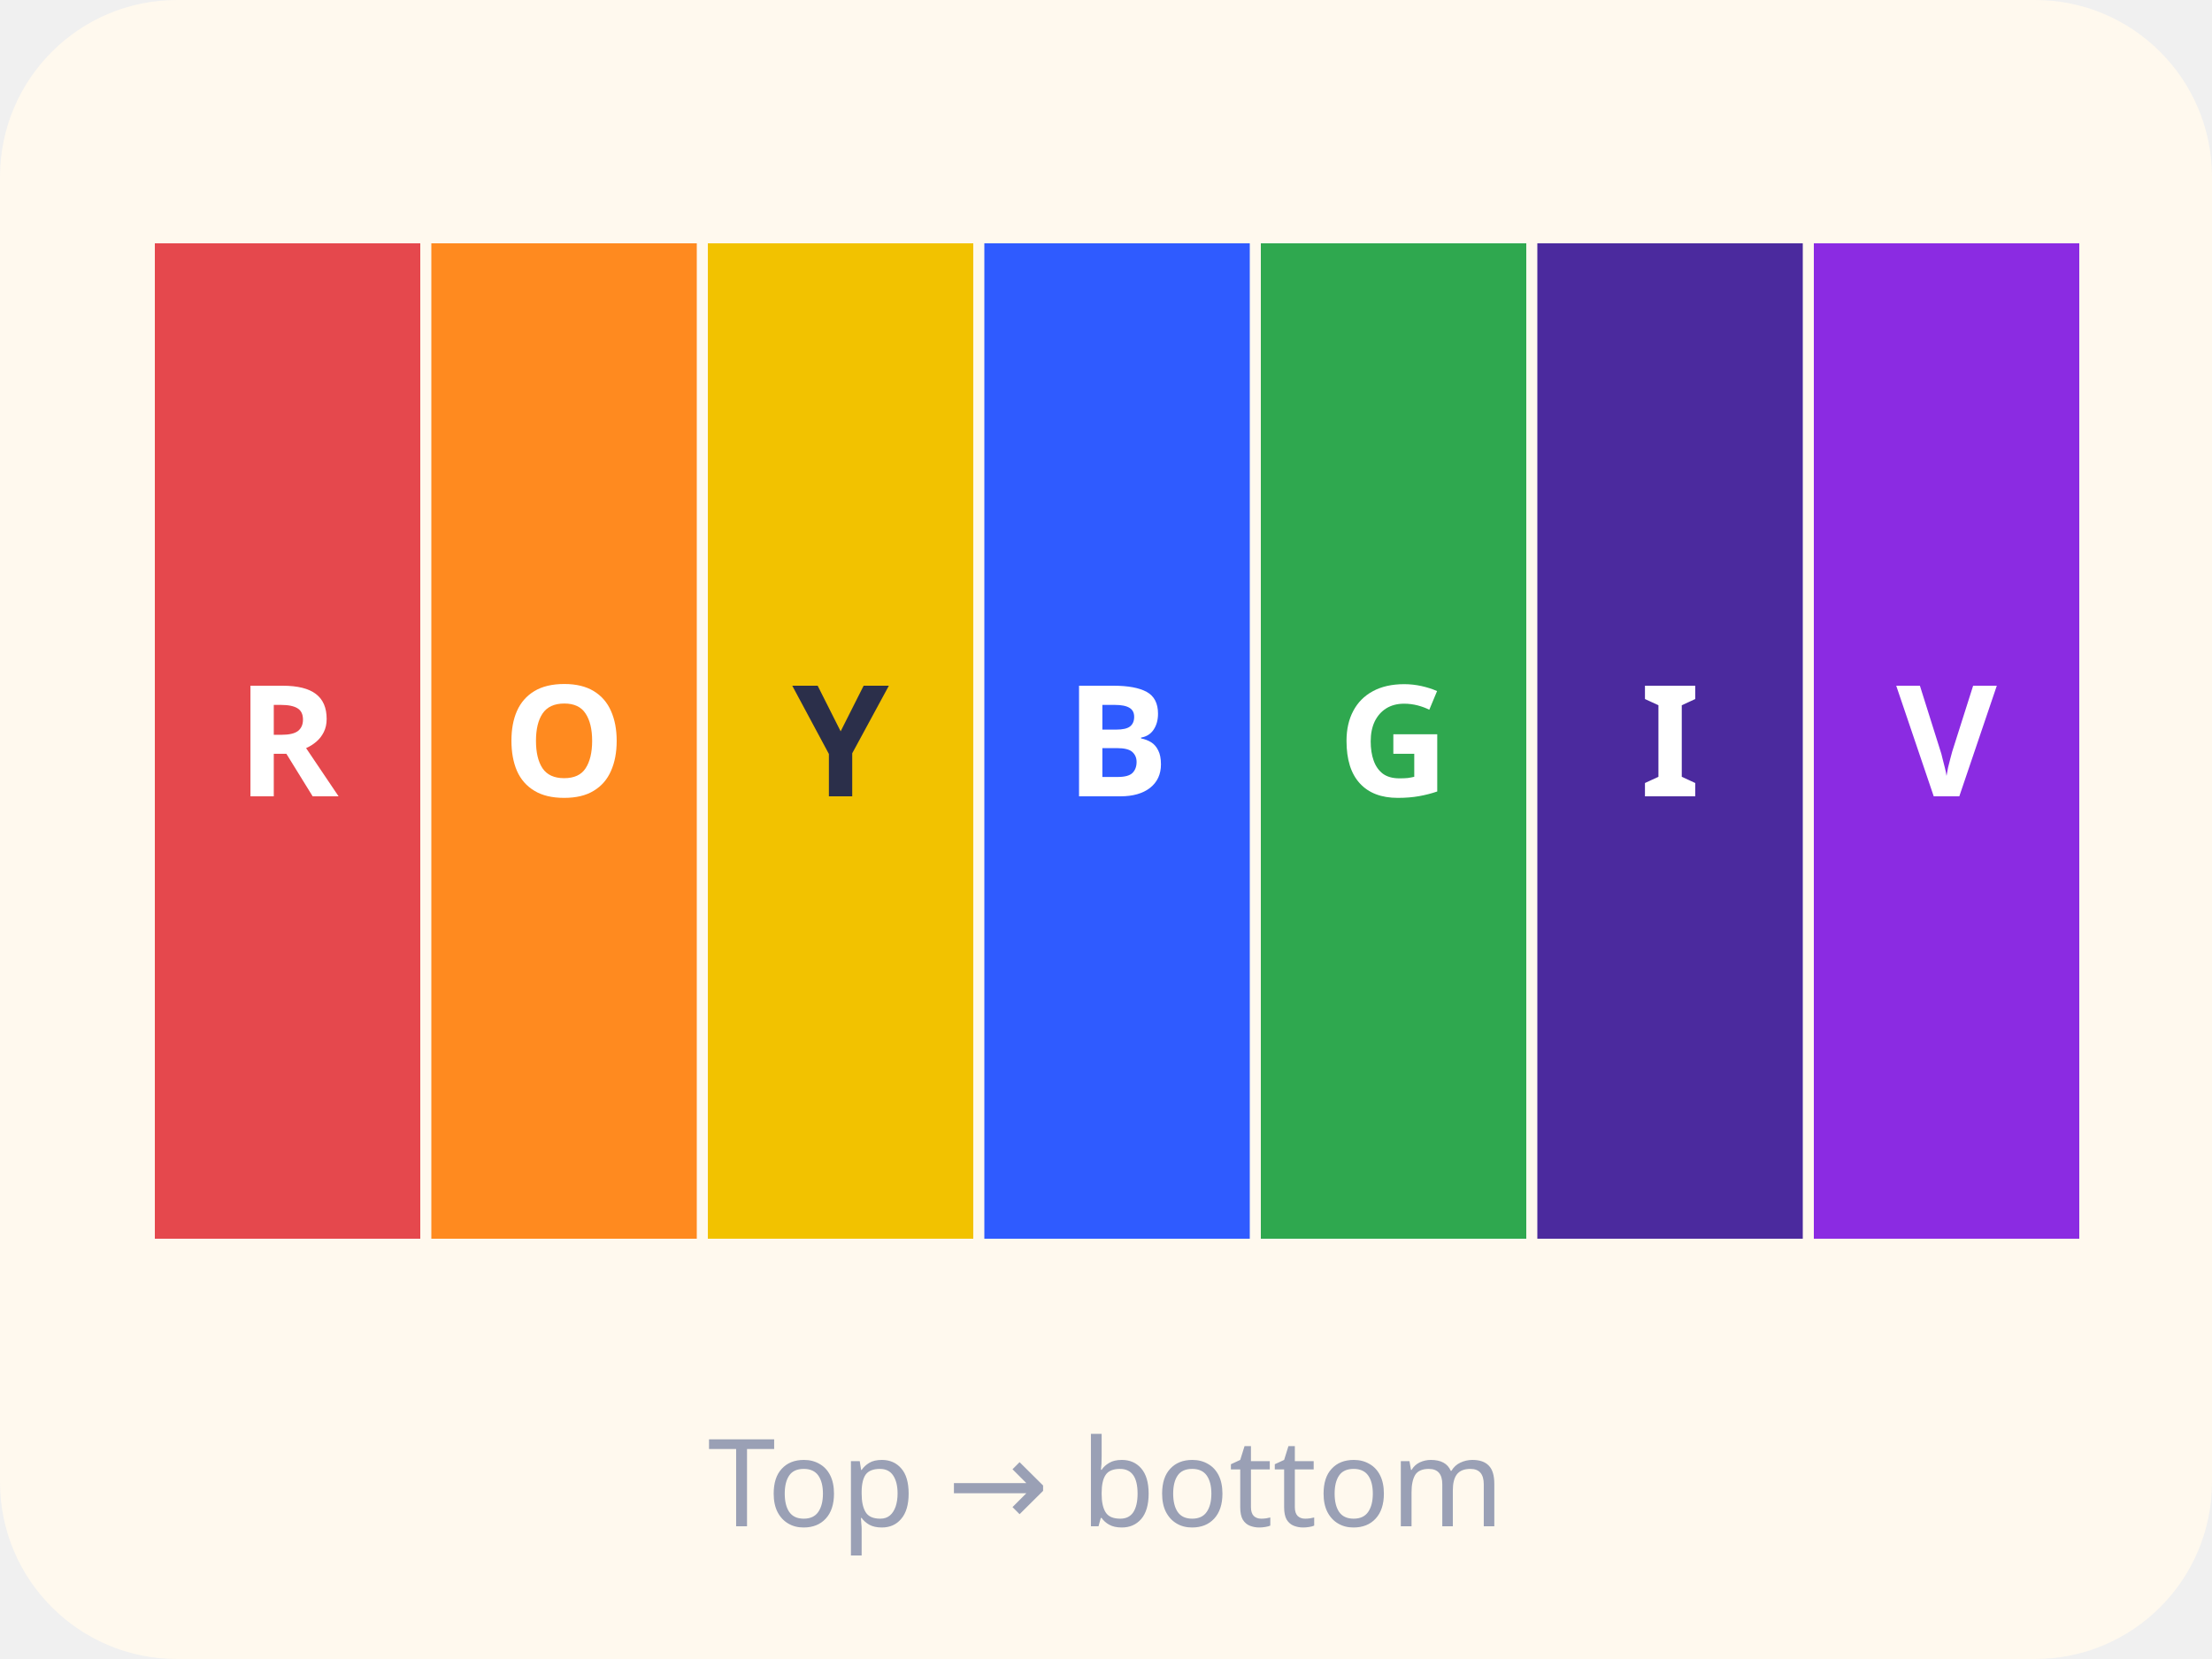
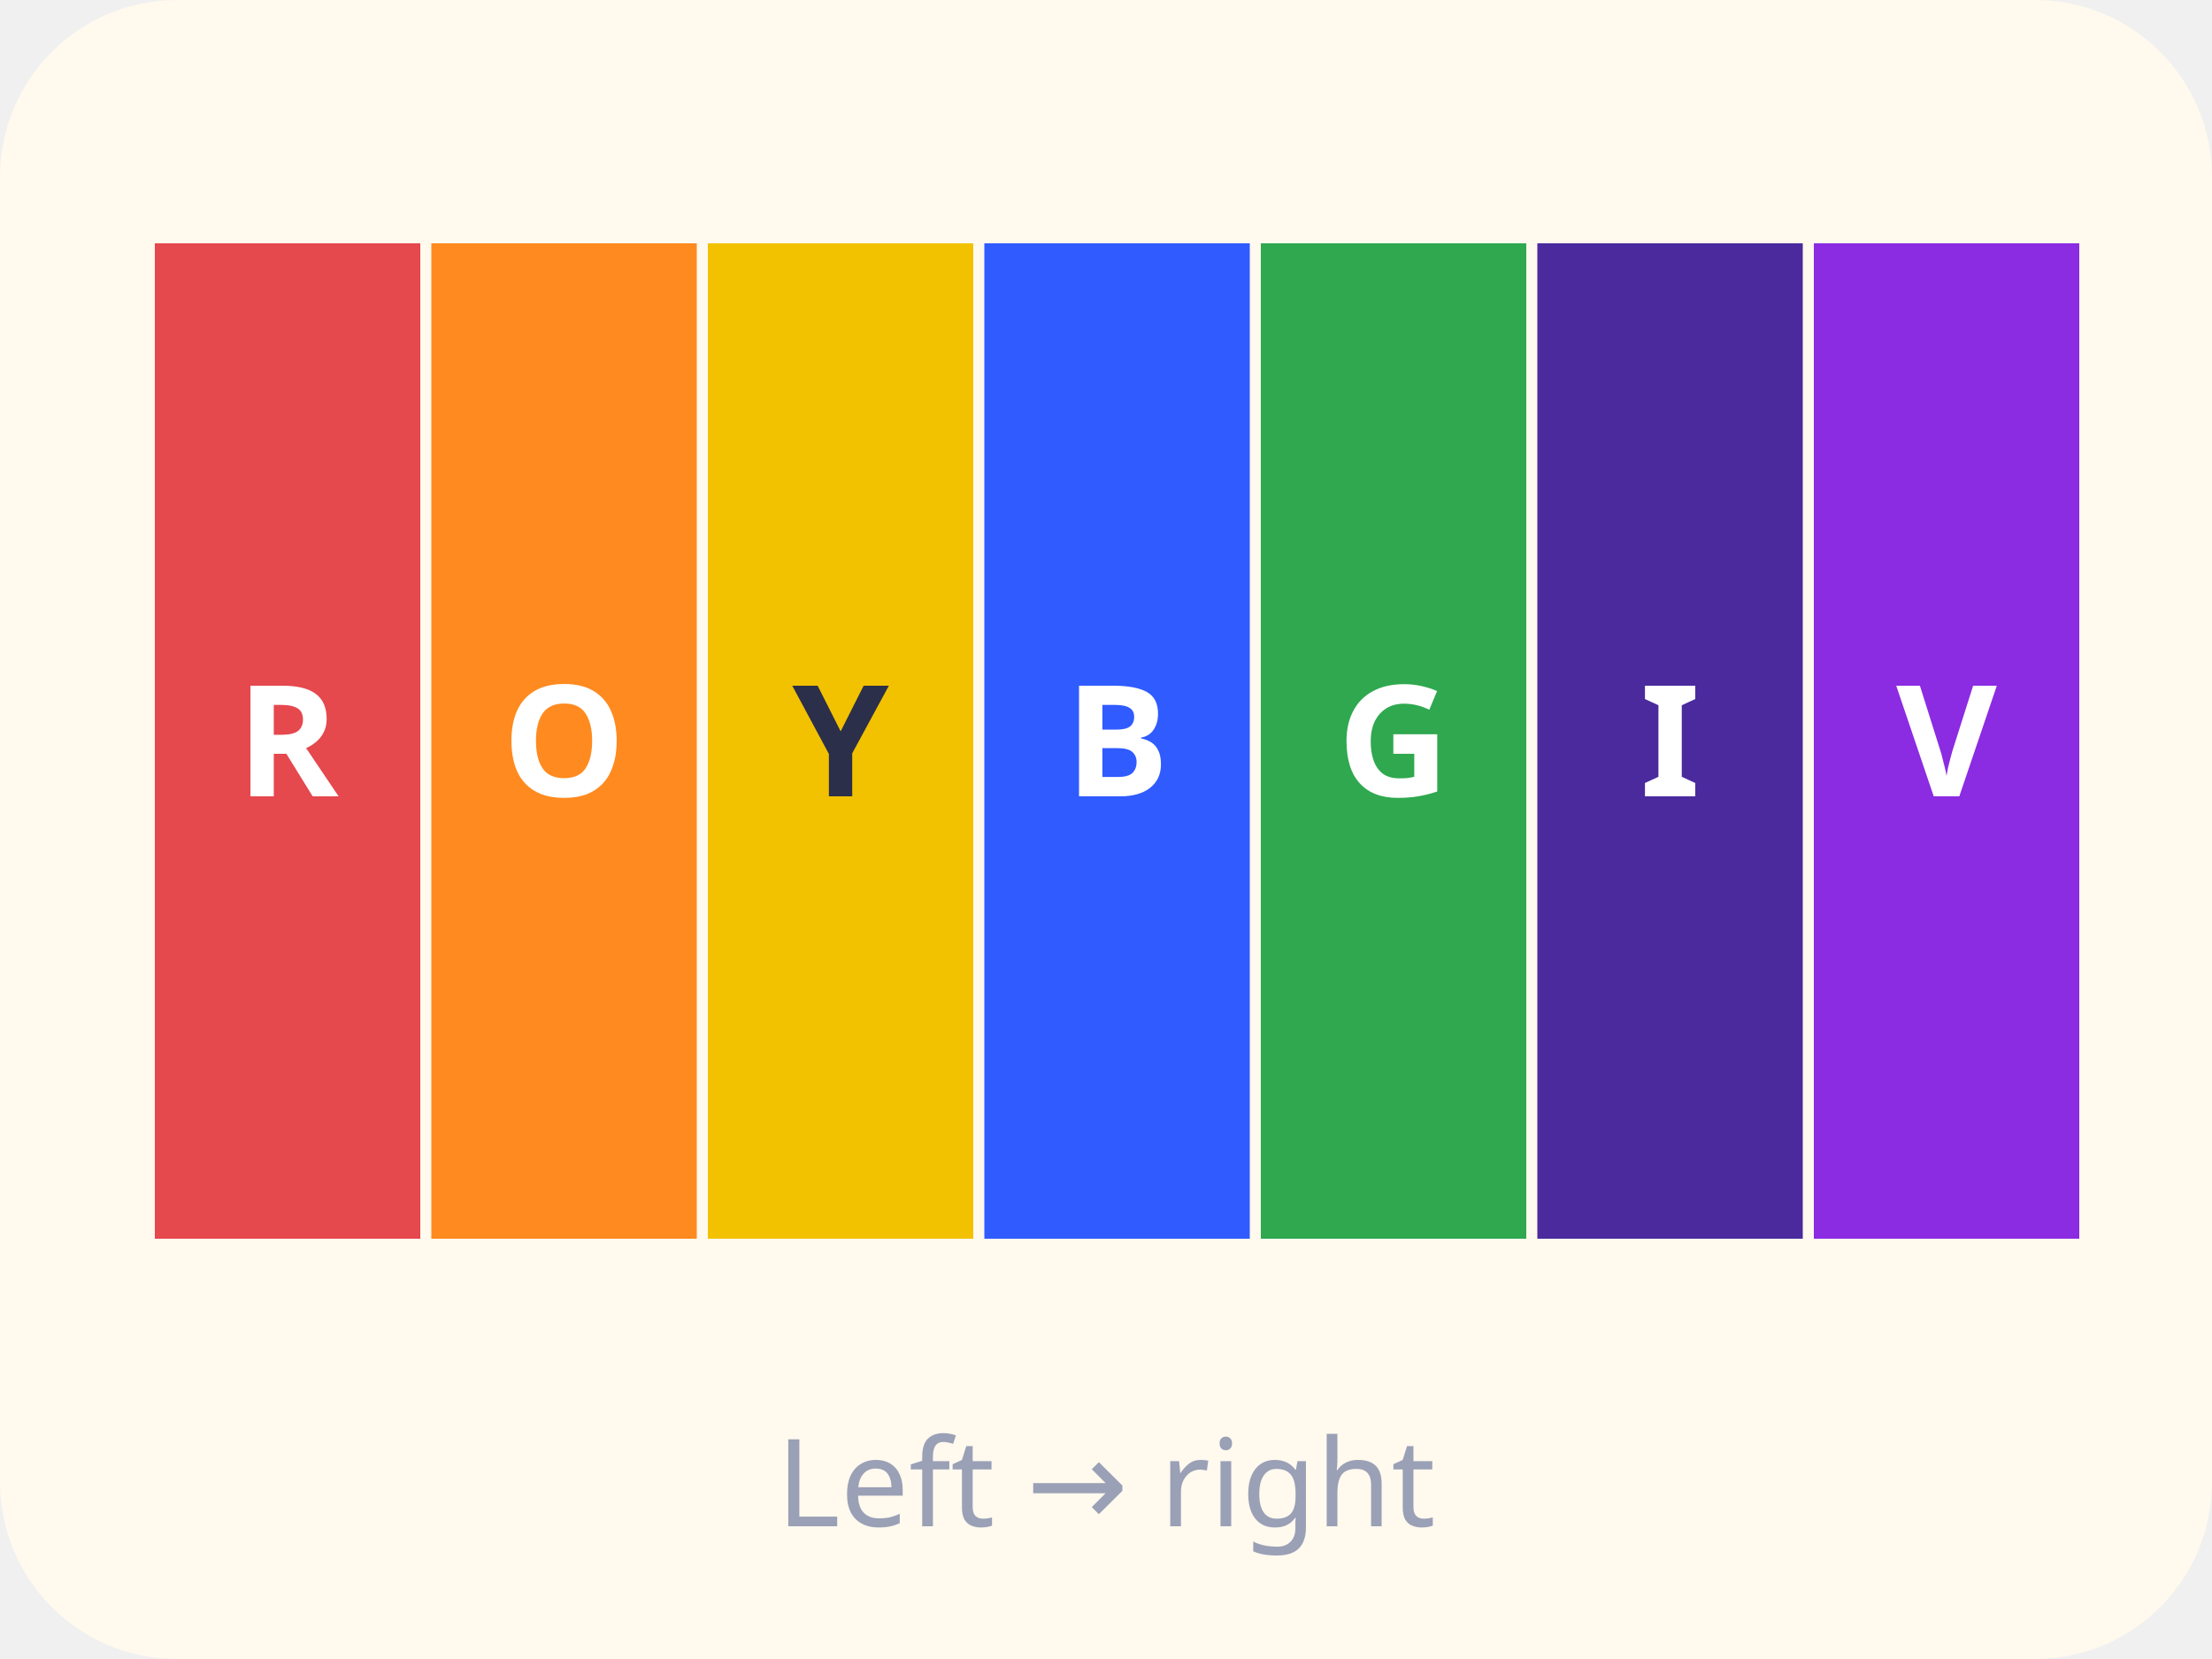
<svg xmlns="http://www.w3.org/2000/svg" viewBox="0 0 200 150" role="img">
  <style>.fl{stroke-dasharray:8 6;animation:fl 1s linear infinite}@keyframes fl{to{stroke-dashoffset:-14}}.pu{animation:pu 2.2s ease-in-out infinite;transform-box:fill-box;transform-origin:center}@keyframes pu{50%{transform:scale(1.12)}}.bl{animation:bl 1.6s ease-in-out infinite}@keyframes bl{50%{opacity:.25}}
@media (prefers-reduced-motion: reduce){*{animation:none!important}}</style>
  <rect width="100%" height="100%" rx="16" fill="#FFF9EE" />
  <rect x="14" y="22" width="24" height="90" rx="0" fill="#E5484D" stroke="none" stroke-width="0" />
  <text x="26" y="72" font-family="system-ui, sans-serif" font-size="14" font-weight="700" fill="#FFFFFF" text-anchor="middle">R</text>
  <rect x="39" y="22" width="24" height="90" rx="0" fill="#FF8A1F" stroke="none" stroke-width="0" />
  <text x="51" y="72" font-family="system-ui, sans-serif" font-size="14" font-weight="700" fill="#FFFFFF" text-anchor="middle">O</text>
  <rect x="64" y="22" width="24" height="90" rx="0" fill="#F2C200" stroke="none" stroke-width="0" />
  <text x="76" y="72" font-family="system-ui, sans-serif" font-size="14" font-weight="700" fill="#2B2F4A" text-anchor="middle">Y</text>
  <rect x="89" y="22" width="24" height="90" rx="0" fill="#2F5BFF" stroke="none" stroke-width="0" />
  <text x="101" y="72" font-family="system-ui, sans-serif" font-size="14" font-weight="700" fill="#FFFFFF" text-anchor="middle">B</text>
  <rect x="114" y="22" width="24" height="90" rx="0" fill="#2FA84F" stroke="none" stroke-width="0" />
  <text x="126" y="72" font-family="system-ui, sans-serif" font-size="14" font-weight="700" fill="#FFFFFF" text-anchor="middle">G</text>
  <rect x="139" y="22" width="24" height="90" rx="0" fill="#4B2A9E" stroke="none" stroke-width="0" />
  <text x="151" y="72" font-family="system-ui, sans-serif" font-size="14" font-weight="700" fill="#FFFFFF" text-anchor="middle">I</text>
  <rect x="164" y="22" width="24" height="90" rx="0" fill="#8B2BE2" stroke="none" stroke-width="0" />
  <text x="176" y="72" font-family="system-ui, sans-serif" font-size="14" font-weight="700" fill="#FFFFFF" text-anchor="middle">V</text>
-   <text x="100" y="138" font-family="system-ui, sans-serif" font-size="11" font-weight="500" fill="#9AA0B5" text-anchor="middle">Top  →  bottom</text>
+   <text x="100" y="138" font-family="system-ui, sans-serif" font-size="11" font-weight="500" fill="#9AA0B5" text-anchor="middle">Left  →  right</text>
</svg>
